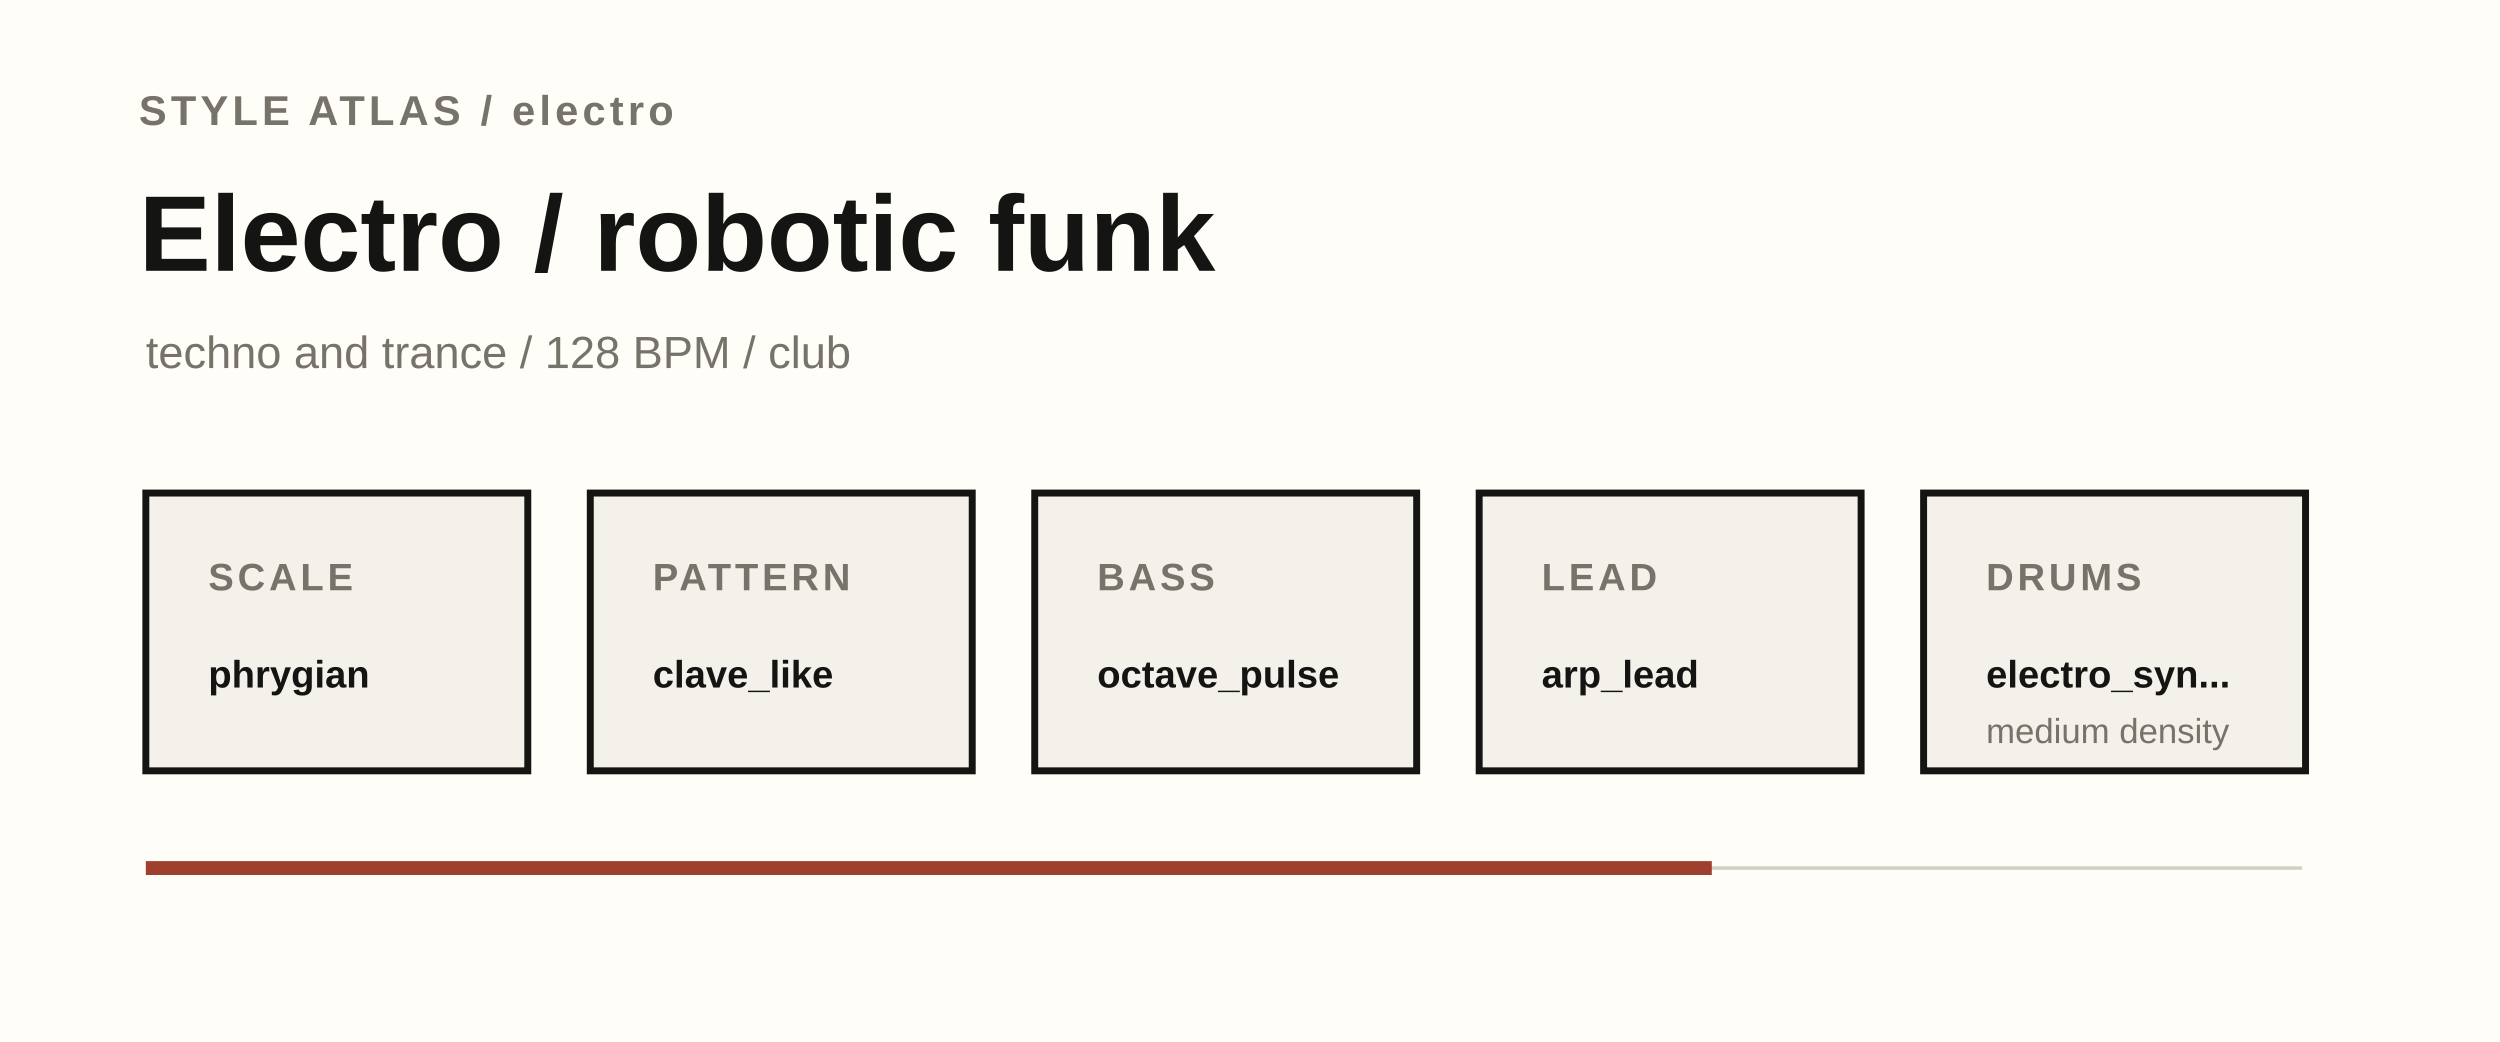
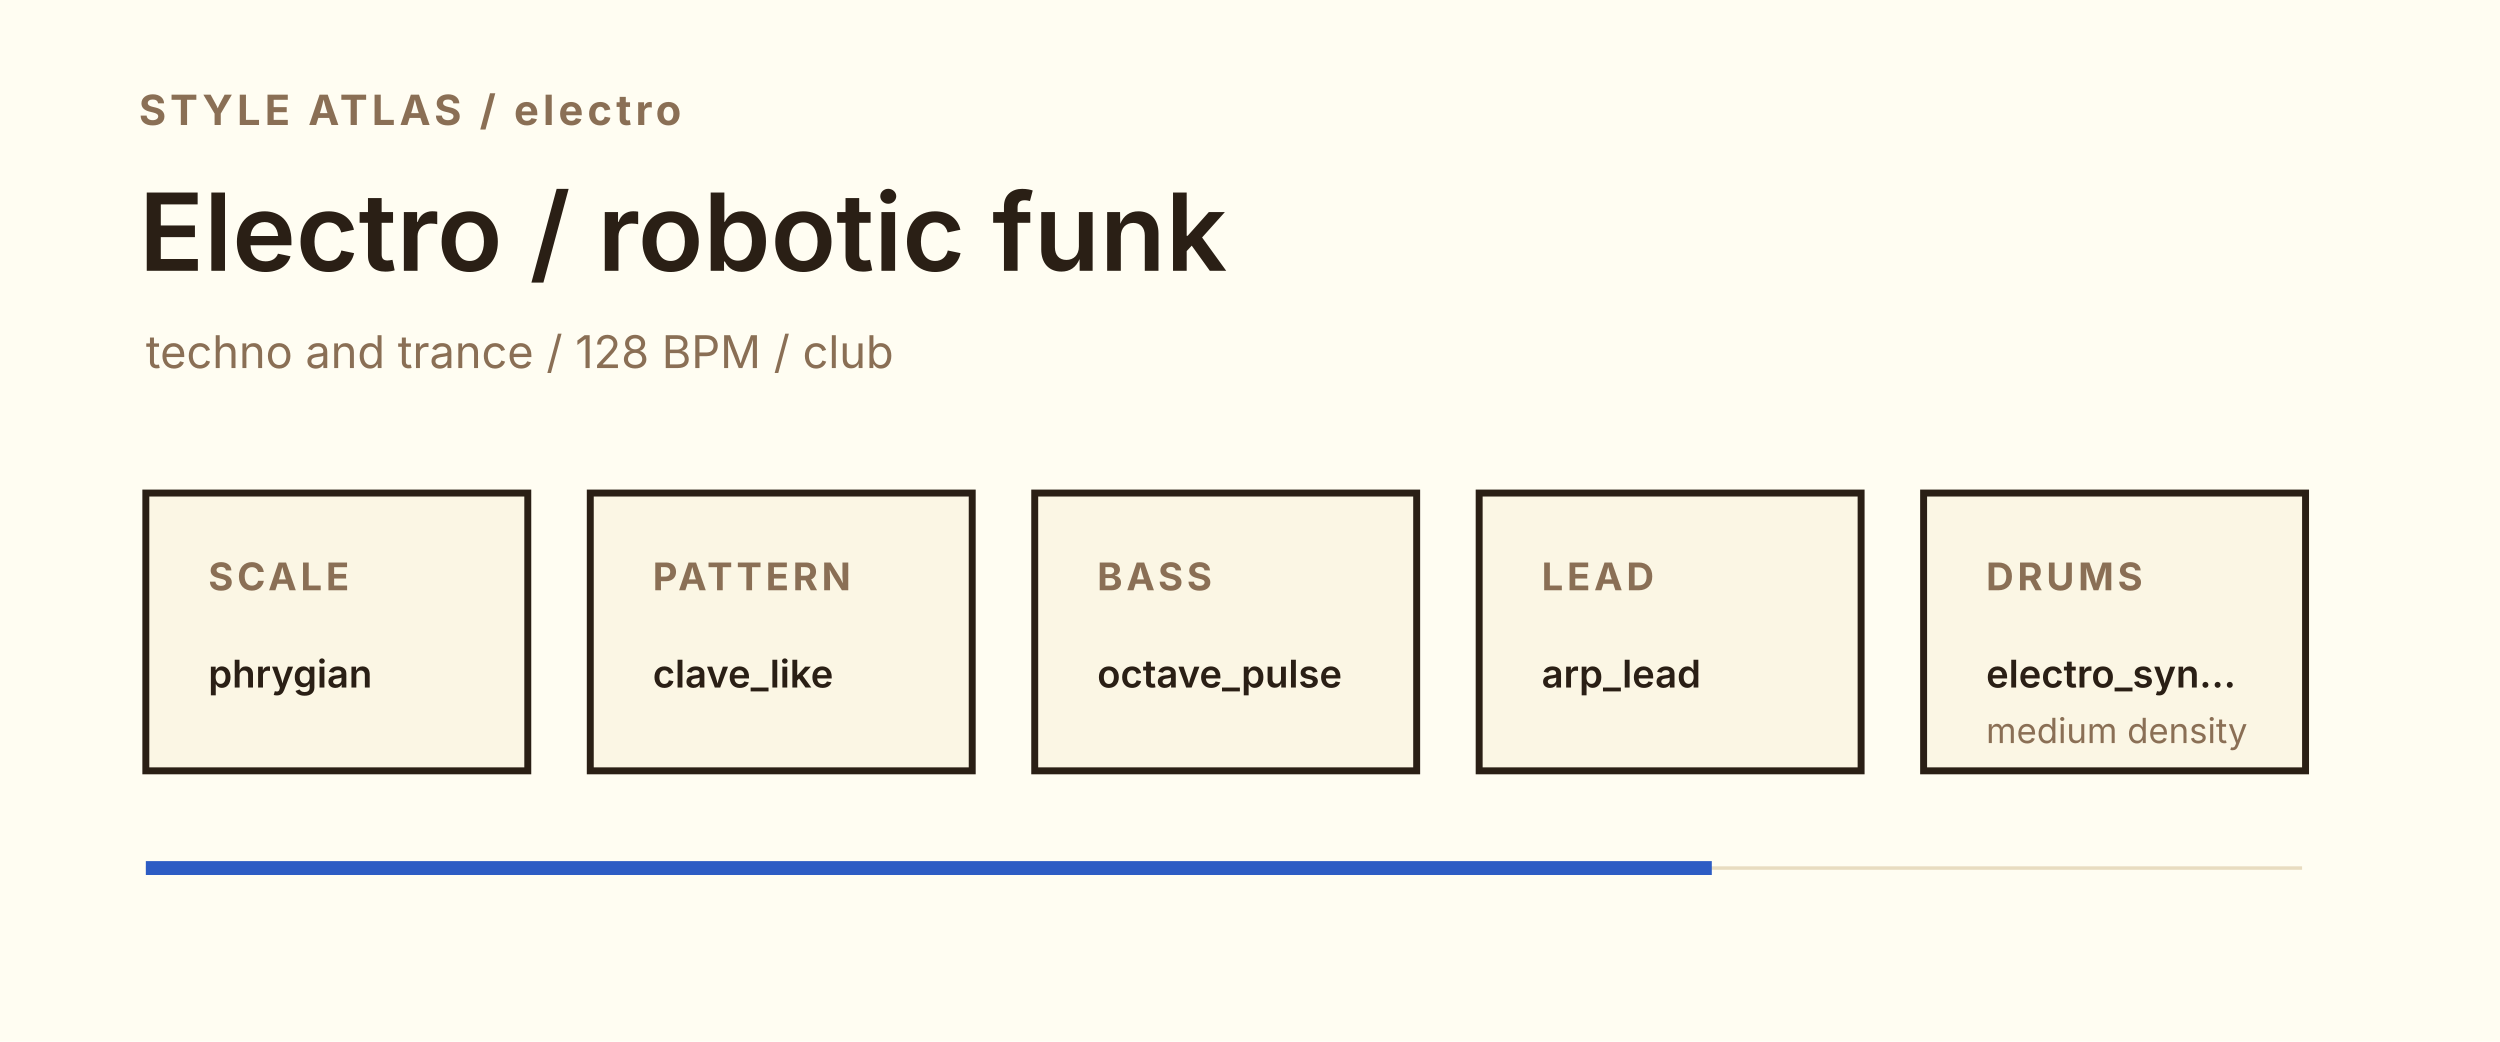
<svg xmlns="http://www.w3.org/2000/svg" viewBox="0 0 720 300" role="img" aria-labelledby="title desc">
-   <rect width="720" height="300" fill="#fffdf7" />
-   <text x="40" y="36" fill="#77736a" font-family="Avenir Next, Helvetica Neue, Arial, sans-serif" font-size="12" font-weight="700" letter-spacing="1.2">STYLE ATLAS / electro</text>
-   <text x="40" y="78" fill="#141412" font-family="Avenir Next, Helvetica Neue, Arial, sans-serif" font-size="31" font-weight="600">Electro / robotic funk</text>
-   <text x="42" y="106" fill="#77736a" font-family="Avenir Next, Helvetica Neue, Arial, sans-serif" font-size="13">techno and trance / 128 BPM / club</text>
-   <g fill="#f4f1ea" stroke="#141412" stroke-width="2">
+   <rect width="720" height="300" fill="#fffdf2" />
+   <text x="40" y="36" fill="#8a6f55" font-family="Inter, 'Avenir Next', 'Neue Haas Grotesk Text', 'Helvetica Neue', ui-sans-serif, system-ui, -apple-system, BlinkMacSystemFont, 'Segoe UI', sans-serif" font-size="12" font-weight="700" letter-spacing="1.2">STYLE ATLAS / electro</text>
+   <text x="40" y="78" fill="#2a1f15" font-family="Inter, 'Avenir Next', 'Neue Haas Grotesk Text', 'Helvetica Neue', ui-sans-serif, system-ui, -apple-system, BlinkMacSystemFont, 'Segoe UI', sans-serif" font-size="31" font-weight="600">Electro / robotic funk</text>
+   <text x="42" y="106" fill="#8a6f55" font-family="Inter, 'Avenir Next', 'Neue Haas Grotesk Text', 'Helvetica Neue', ui-sans-serif, system-ui, -apple-system, BlinkMacSystemFont, 'Segoe UI', sans-serif" font-size="13">techno and trance / 128 BPM / club</text>
+   <g fill="#fbf6e4" stroke="#2a1f15" stroke-width="2">
    <rect x="42" y="142" width="110" height="80" />
    <rect x="170" y="142" width="110" height="80" />
    <rect x="298" y="142" width="110" height="80" />
    <rect x="426" y="142" width="110" height="80" />
    <rect x="554" y="142" width="110" height="80" />
  </g>
-   <g font-family="Avenir Next, Helvetica Neue, Arial, sans-serif">
-     <g fill="#77736a" font-size="11" font-weight="700" letter-spacing="1.1">
+   <g font-family="Inter, 'Avenir Next', 'Neue Haas Grotesk Text', 'Helvetica Neue', ui-sans-serif, system-ui, -apple-system, BlinkMacSystemFont, 'Segoe UI', sans-serif">
+     <g fill="#8a6f55" font-size="11" font-weight="700" letter-spacing="1.1">
      <text x="60" y="170">SCALE</text>
      <text x="188" y="170">PATTERN</text>
      <text x="316" y="170">BASS</text>
      <text x="444" y="170">LEAD</text>
      <text x="572" y="170">DRUMS</text>
    </g>
-     <g fill="#141412" font-size="11" font-weight="600">
+     <g fill="#2a1f15" font-size="11" font-weight="600">
      <text x="60" y="198">phrygian</text>
      <text x="188" y="198">clave_like</text>
      <text x="316" y="198">octave_pulse</text>
      <text x="444" y="198">arp_lead</text>
      <text x="572" y="198">electro_syn...</text>
    </g>
-     <text x="572" y="214" fill="#77736a" font-size="10">medium density</text>
+     <text x="572" y="214" fill="#8a6f55" font-size="10">medium density</text>
  </g>
-   <path d="M42 250h621" stroke="#d5cfc2" stroke-width="1" />
-   <path d="M42 250h451" stroke="#9f3f2d" stroke-width="4" />
+   <path d="M42 250h621" stroke="#e8dcc0" stroke-width="1" />
+   <path d="M42 250h451" stroke="#2d5cc4" stroke-width="4" />
</svg>
